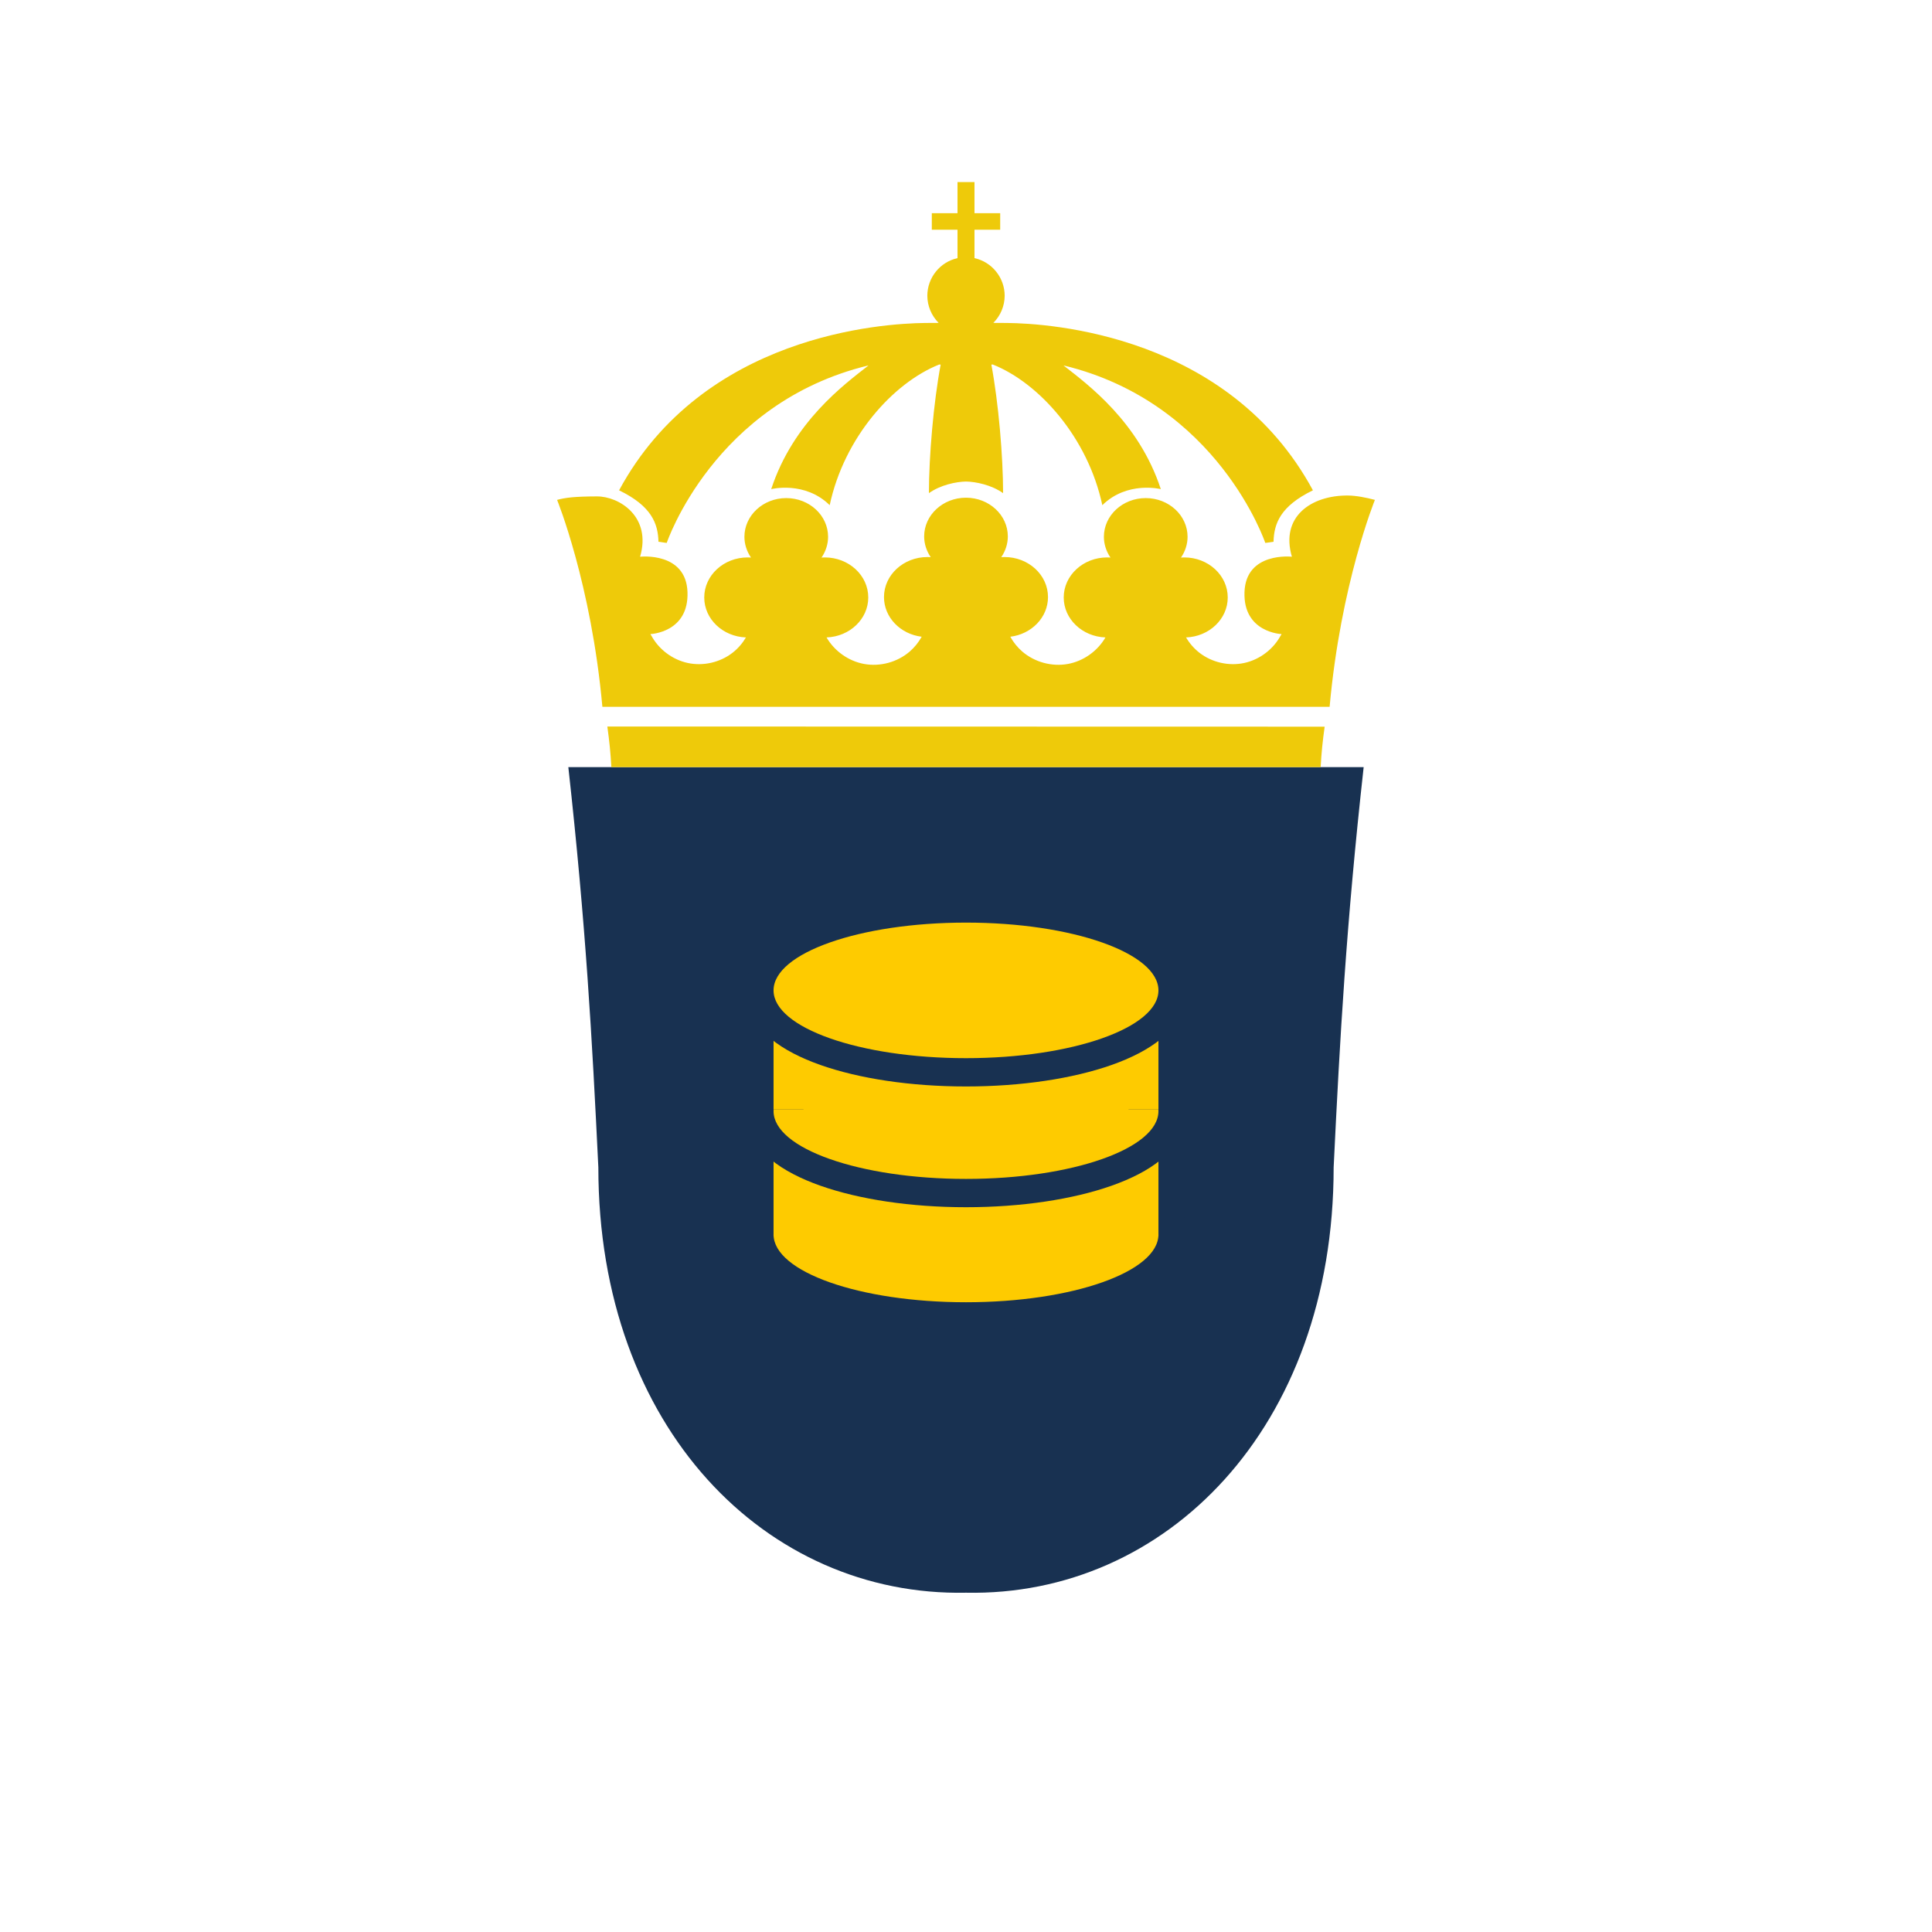
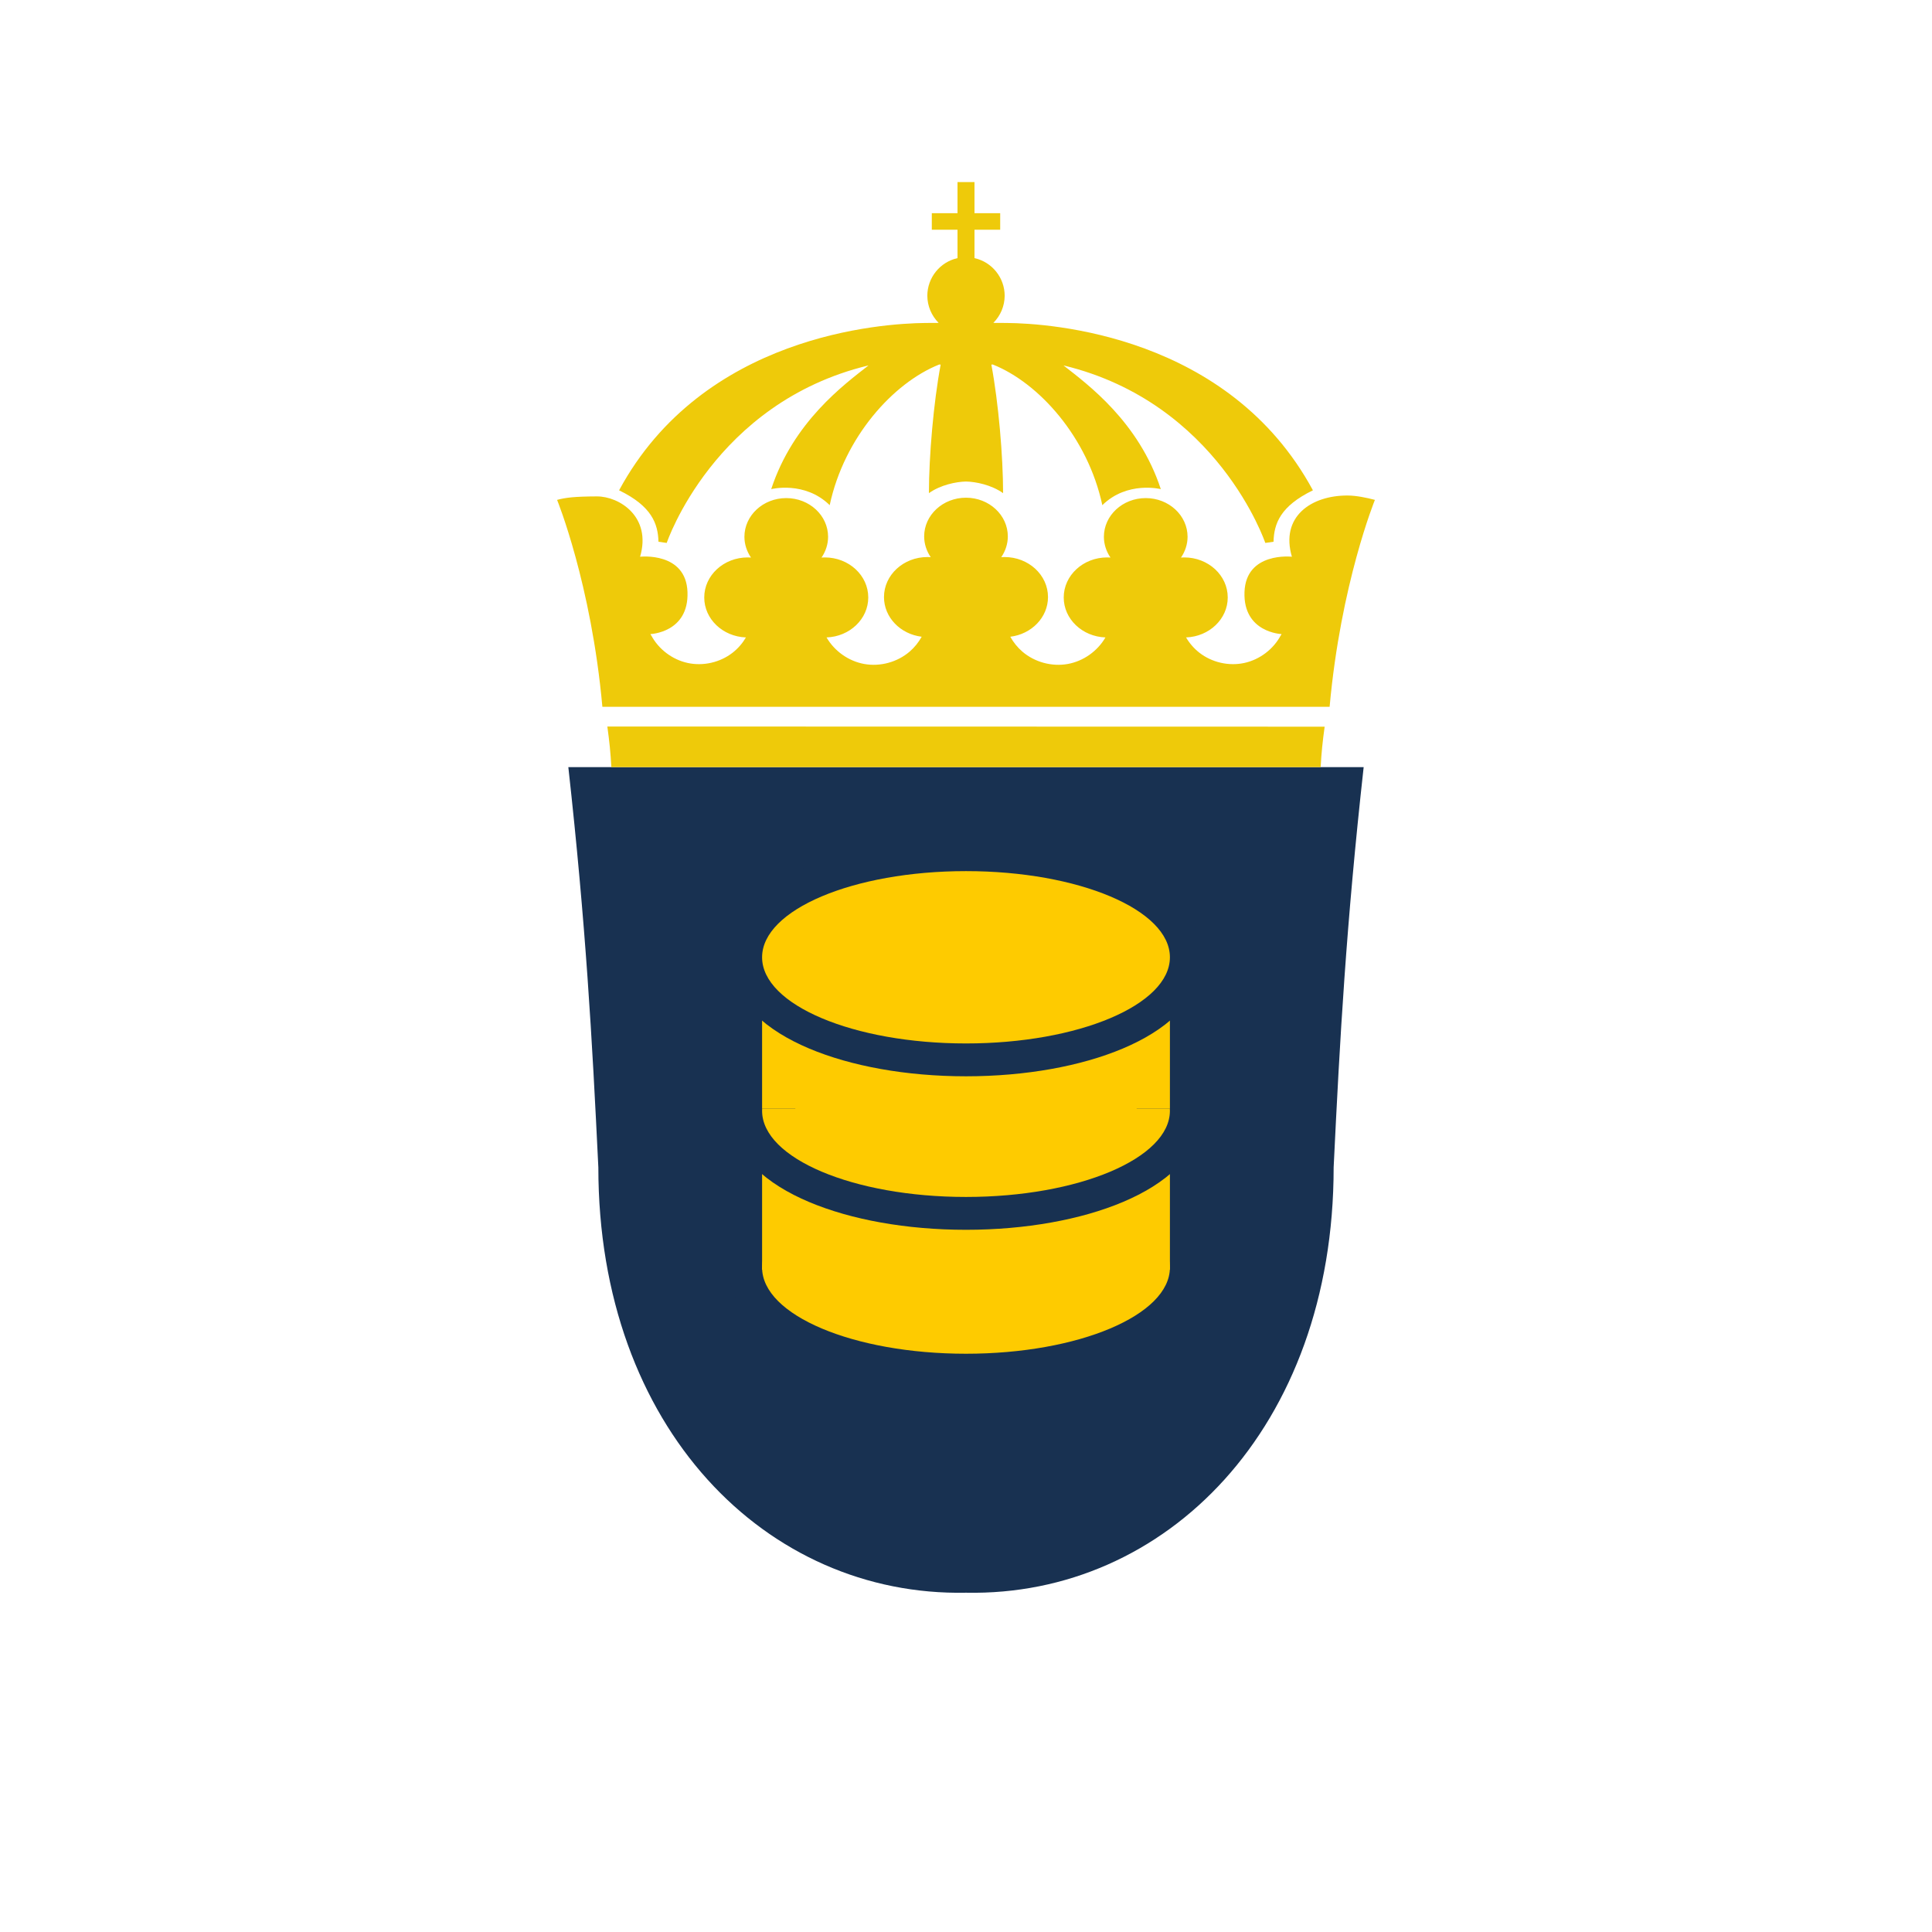
<svg xmlns="http://www.w3.org/2000/svg" xmlns:xlink="http://www.w3.org/1999/xlink" width="512" height="512" viewBox="0 0 512 512" version="1.1" id="svg1" xml:space="preserve">
  <defs id="defs1">
    <clipPath clipPathUnits="userSpaceOnUse" id="clipPath7">
-       <rect style="opacity:1;fill:#eeca0a;fill-opacity:1;stroke:none;stroke-width:15;stroke-linecap:butt;stroke-linejoin:miter;stroke-dasharray:none;stroke-opacity:1;paint-order:stroke fill markers" id="rect7" width="153.442" height="52.326" x="180.666" y="262.035" />
+       <rect style="opacity:1;fill:#eeca0a;fill-opacity:1;stroke:none;stroke-width:17.409;stroke-linecap:butt;stroke-linejoin:miter;stroke-dasharray:none;stroke-opacity:1;paint-order:stroke fill markers" id="rect7" width="162.583" height="66.519" x="176.178" y="253.147" />
    </clipPath>
  </defs>
  <g id="layer2" style="display:inline">
    <rect style="opacity:1;fill:#ffffff;stroke-width:1.285" id="rect1" width="512" height="512" x="0" y="0" />
  </g>
  <g id="layer3" transform="translate(-1.746678,-0.4234371)" />
  <g id="layer4" style="display:inline">
    <path style="display:inline;opacity:1;fill:#183151;fill-opacity:1;stroke:none;stroke-width:0.1;stroke-dasharray:none;stroke-opacity:1" d="m 152.36,203.717 c 4.625,41.728 6.29,71.636 7.955,106.066 0,69.149 44.569,113.785 97.431,112.725 52.862,1.061 97.431,-43.576 97.431,-112.725 1.665,-34.43 3.33,-64.338 7.955,-106.066" id="path33" transform="translate(-1.746678,-0.4234371)" />
    <path id="path28" style="display:inline;opacity:1;fill:#eeca0a;fill-opacity:1;stroke:none;stroke-width:0.097;stroke-dasharray:none;stroke-opacity:1" d="m 160.954,192.534 c 0.541,3.97 0.842,6.82 1.061,10.762 h 187.969 c 0.219,-3.942 0.519,-6.749 1.061,-10.719 z" />
    <path id="path15" style="display:inline;opacity:1;fill:#eeca0a;fill-opacity:1;stroke:none;stroke-width:0.1;stroke-dasharray:none;stroke-opacity:1" d="m 149.381,132.898 c 0,0 9.051,22.174 12.002,54.83 h 192.727 c 2.951,-32.656 12.002,-54.83 12.002,-54.83 -2.238,-0.598 -4.983,-1.149 -7.229,-1.158 -9.729,-0.039 -17.869,5.658 -14.771,16.221 0,0 -12.188,-1.375 -12.562,9.375 -0.375,10.75 9.812,11.125 9.812,11.125 l -0.154,0.352 -0.025,-0.045 c -1.958,3.705 -5.61,6.471 -9.707,7.352 -4.097,0.881 -8.562,-0.139 -11.869,-2.713 -1.426,-1.11 -2.625,-2.501 -3.545,-4.057 6.142,-0.226 11.049,-4.875 11.049,-10.592 0,-5.861 -5.154,-10.611 -11.512,-10.611 -0.295,0 -0.586,0.011 -0.875,0.031 1.13,-1.64 1.734,-3.543 1.742,-5.488 -4.6e-4,-5.67 -4.964,-10.267 -11.088,-10.268 -6.123,4.5e-4 -11.087,4.597 -11.088,10.268 0.008,1.945 0.612,3.849 1.742,5.488 -0.289,-0.02 -0.58,-0.031 -0.875,-0.031 -6.358,0 -11.512,4.75 -11.512,10.611 0,5.719 4.911,10.369 11.055,10.592 -2.104,3.632 -5.837,6.283 -9.969,7.031 -4.236,0.767 -8.793,-0.473 -12.057,-3.281 -1.286,-1.107 -2.359,-2.452 -3.188,-3.934 5.638,-0.687 9.992,-5.125 9.992,-10.51 0,-5.861 -5.154,-10.611 -11.512,-10.611 -0.295,0 -0.586,0.011 -0.875,0.031 1.13,-1.64 1.734,-3.543 1.742,-5.488 -4.6e-4,-5.67 -4.964,-10.267 -11.088,-10.268 -6.123,4.5e-4 -11.087,4.597 -11.088,10.268 0.008,1.945 0.612,3.849 1.742,5.488 -0.289,-0.02 -0.58,-0.031 -0.875,-0.031 -6.358,0 -11.512,4.75 -11.512,10.611 0,5.385 4.354,9.823 9.992,10.51 -0.828,1.481 -1.901,2.826 -3.188,3.934 -3.263,2.808 -7.82,4.048 -12.057,3.281 -4.132,-0.748 -7.865,-3.4 -9.969,-7.031 6.144,-0.223 11.055,-4.873 11.055,-10.592 0,-5.861 -5.154,-10.611 -11.512,-10.611 -0.295,0 -0.586,0.011 -0.875,0.031 1.13,-1.64 1.735,-3.543 1.742,-5.488 -4.6e-4,-5.67 -4.964,-10.267 -11.088,-10.268 -6.123,4.5e-4 -11.087,4.597 -11.088,10.268 0.008,1.945 0.612,3.849 1.742,5.488 -0.289,-0.02 -0.58,-0.031 -0.875,-0.031 -6.358,0 -11.512,4.75 -11.512,10.611 0,5.717 4.907,10.366 11.049,10.592 -0.919,1.555 -2.119,2.947 -3.545,4.057 -3.307,2.574 -7.772,3.594 -11.869,2.713 -4.097,-0.881 -7.749,-3.646 -9.707,-7.352 l -0.025,0.045 -0.154,-0.352 c 0,0 10.188,-0.375 9.812,-11.125 -0.375,-10.75 -12.562,-9.375 -12.562,-9.375 3.098,-10.562 -5.48,-16.009 -11.467,-15.986 -5.987,0.024 -8.295,0.325 -10.533,0.923 z" transform="translate(-1.746678,-0.4234371)" />
    <path id="path26" style="display:inline;opacity:1;fill:#eeca0a;fill-opacity:1;stroke:none;stroke-width:0.1;stroke-dasharray:none;stroke-opacity:1" d="m 283.65,97.279 c 40.922,9.901 53.408,47.02 53.408,47.02 0,0 0.703,-0.062 2.188,-0.312 0.125,-4.812 1.812,-9.438 10.438,-13.625 -22.258,-41.18 -69.625,-44.248 -81.119,-44.348 -0.819,-0.007 -3.343,-0.02 -3.574,-0.02 1.911,-1.909 2.991,-4.495 3.006,-7.195 -0.013,-4.784 -3.333,-8.923 -8,-9.973 v -7.527 h 6.812 v -4.375 h -6.812 v -8.25 h -4.5 v 8.25 h -6.812 v 4.375 h 6.812 v 7.527 c -4.667,1.05 -7.987,5.189 -8,9.973 0.015,2.701 1.095,5.287 3.006,7.195 -0.339,0 -0.639,-0.011 -3.574,0.02 -11.494,0.119 -58.861,3.168 -81.119,44.348 8.625,4.188 10.312,8.812 10.438,13.625 1.484,0.25 2.188,0.312 2.188,0.312 0,0 12.487,-37.119 53.408,-47.02 l 0.012,0.033 c -6.381,5.004 -19.862,14.876 -25.732,32.736 0,0 8.875,-2.25 15.5,4.25 3.845,-17.985 16.797,-32.39 28.965,-37.252 0.219,-0.059 0.324,-0.036 0.439,0.027 -1.882,10.019 -3.107,24.28 -3.107,34.037 3.095,-2.189 7.201,-3.023 9.828,-3.076 2.628,0.053 6.733,0.887 9.828,3.076 0,-9.757 -1.225,-24.018 -3.107,-34.037 0.108,-0.075 0.286,-0.083 0.439,-0.027 12.168,4.862 25.12,19.267 28.965,37.252 6.625,-6.5 15.5,-4.25 15.5,-4.25 -5.87,-17.86 -19.351,-27.732 -25.732,-32.736" transform="translate(-1.746678,-0.4234371)" />
-     <use x="0" y="0" xlink:href="#path3" id="use4" transform="translate(0,64.68436)" style="display:inline;fill:#fecb00;fill-opacity:1" />
-     <rect style="display:inline;opacity:1;fill:#fecb00;fill-opacity:1;stroke-width:0.099" id="rect4" width="102" height="64.444" x="205" y="263.149" />
-     <use x="0" y="0" xlink:href="#path3" id="use6" transform="translate(0,32)" clip-path="url(#clipPath7)" />
-     <path id="path3" style="display:inline;opacity:1;fill:#fecb00;stroke:#183151;stroke-width:15;stroke-linecap:butt;stroke-linejoin:miter;stroke-dasharray:none;stroke-opacity:1;paint-order:stroke fill markers;fill-opacity:1" d="M 307,262.463 A 51,17.963 0 0 1 256,280.425 51,17.963 0 0 1 205,262.463 51,17.963 0 0 1 256,244.5 51,17.963 0 0 1 307,262.463 Z" />
+     <use x="0" y="0" xlink:href="#path3" id="use4" transform="translate(0,82.22951)" style="display:inline;fill:#fecb00;fill-opacity:1" />
+     <rect style="display:inline;opacity:1;fill:#fecb00;fill-opacity:1;stroke-width:0.115" id="rect4" width="108.076" height="81.924" x="201.962" y="254.562" />
+     <use x="0" y="0" xlink:href="#path3" id="use6" transform="translate(0,40.67976)" clip-path="url(#clipPath7)" />
+     <path id="path3" style="display:inline;opacity:1;fill:#fecb00;fill-opacity:1;stroke:#183151;stroke-width:17.409;stroke-linecap:butt;stroke-linejoin:miter;stroke-dasharray:none;stroke-opacity:1;paint-order:stroke fill markers" d="M 310.038,253.69 A 54.038,22.835 0 0 1 256,276.525 54.038,22.835 0 0 1 201.962,253.69 54.038,22.835 0 0 1 256,230.855 a 54.038,22.835 0 0 1 54.038,22.835 z" />
  </g>
  <g id="g1" style="display:none" transform="matrix(-1,0,0,1,512,0)">
    <path id="path1" style="opacity:0.8;fill:#183151;fill-opacity:1" />
  </g>
</svg>
